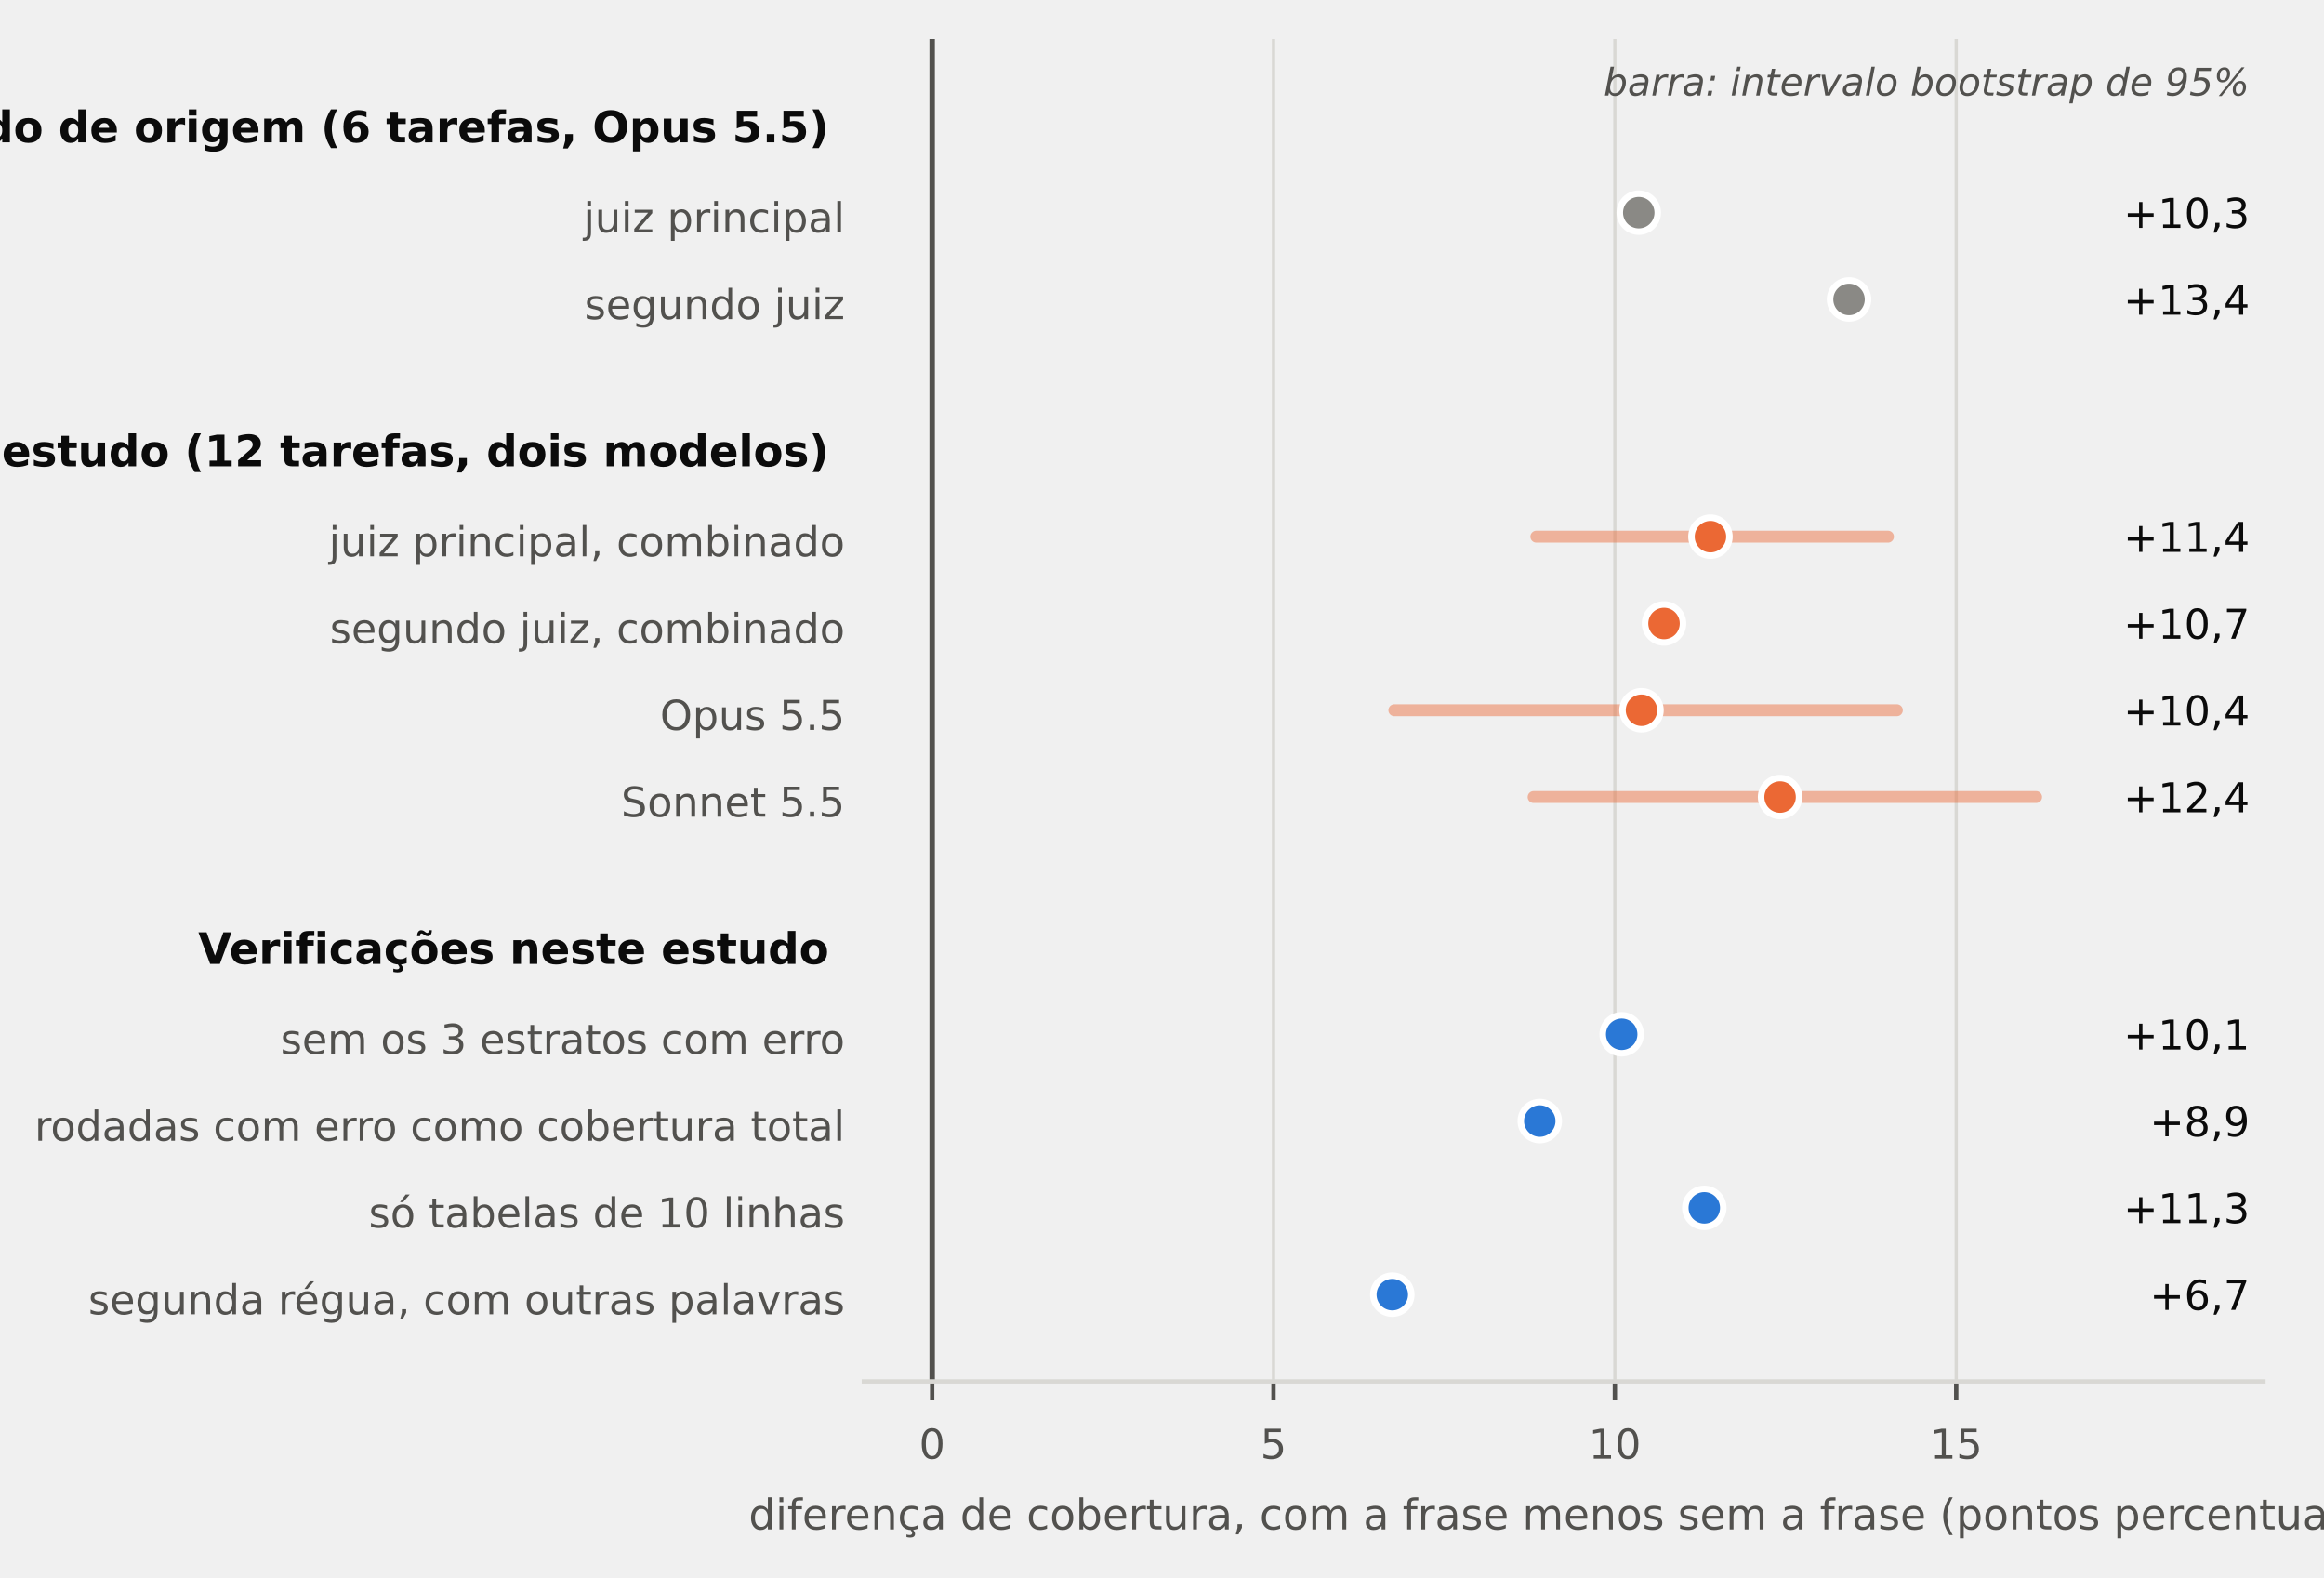
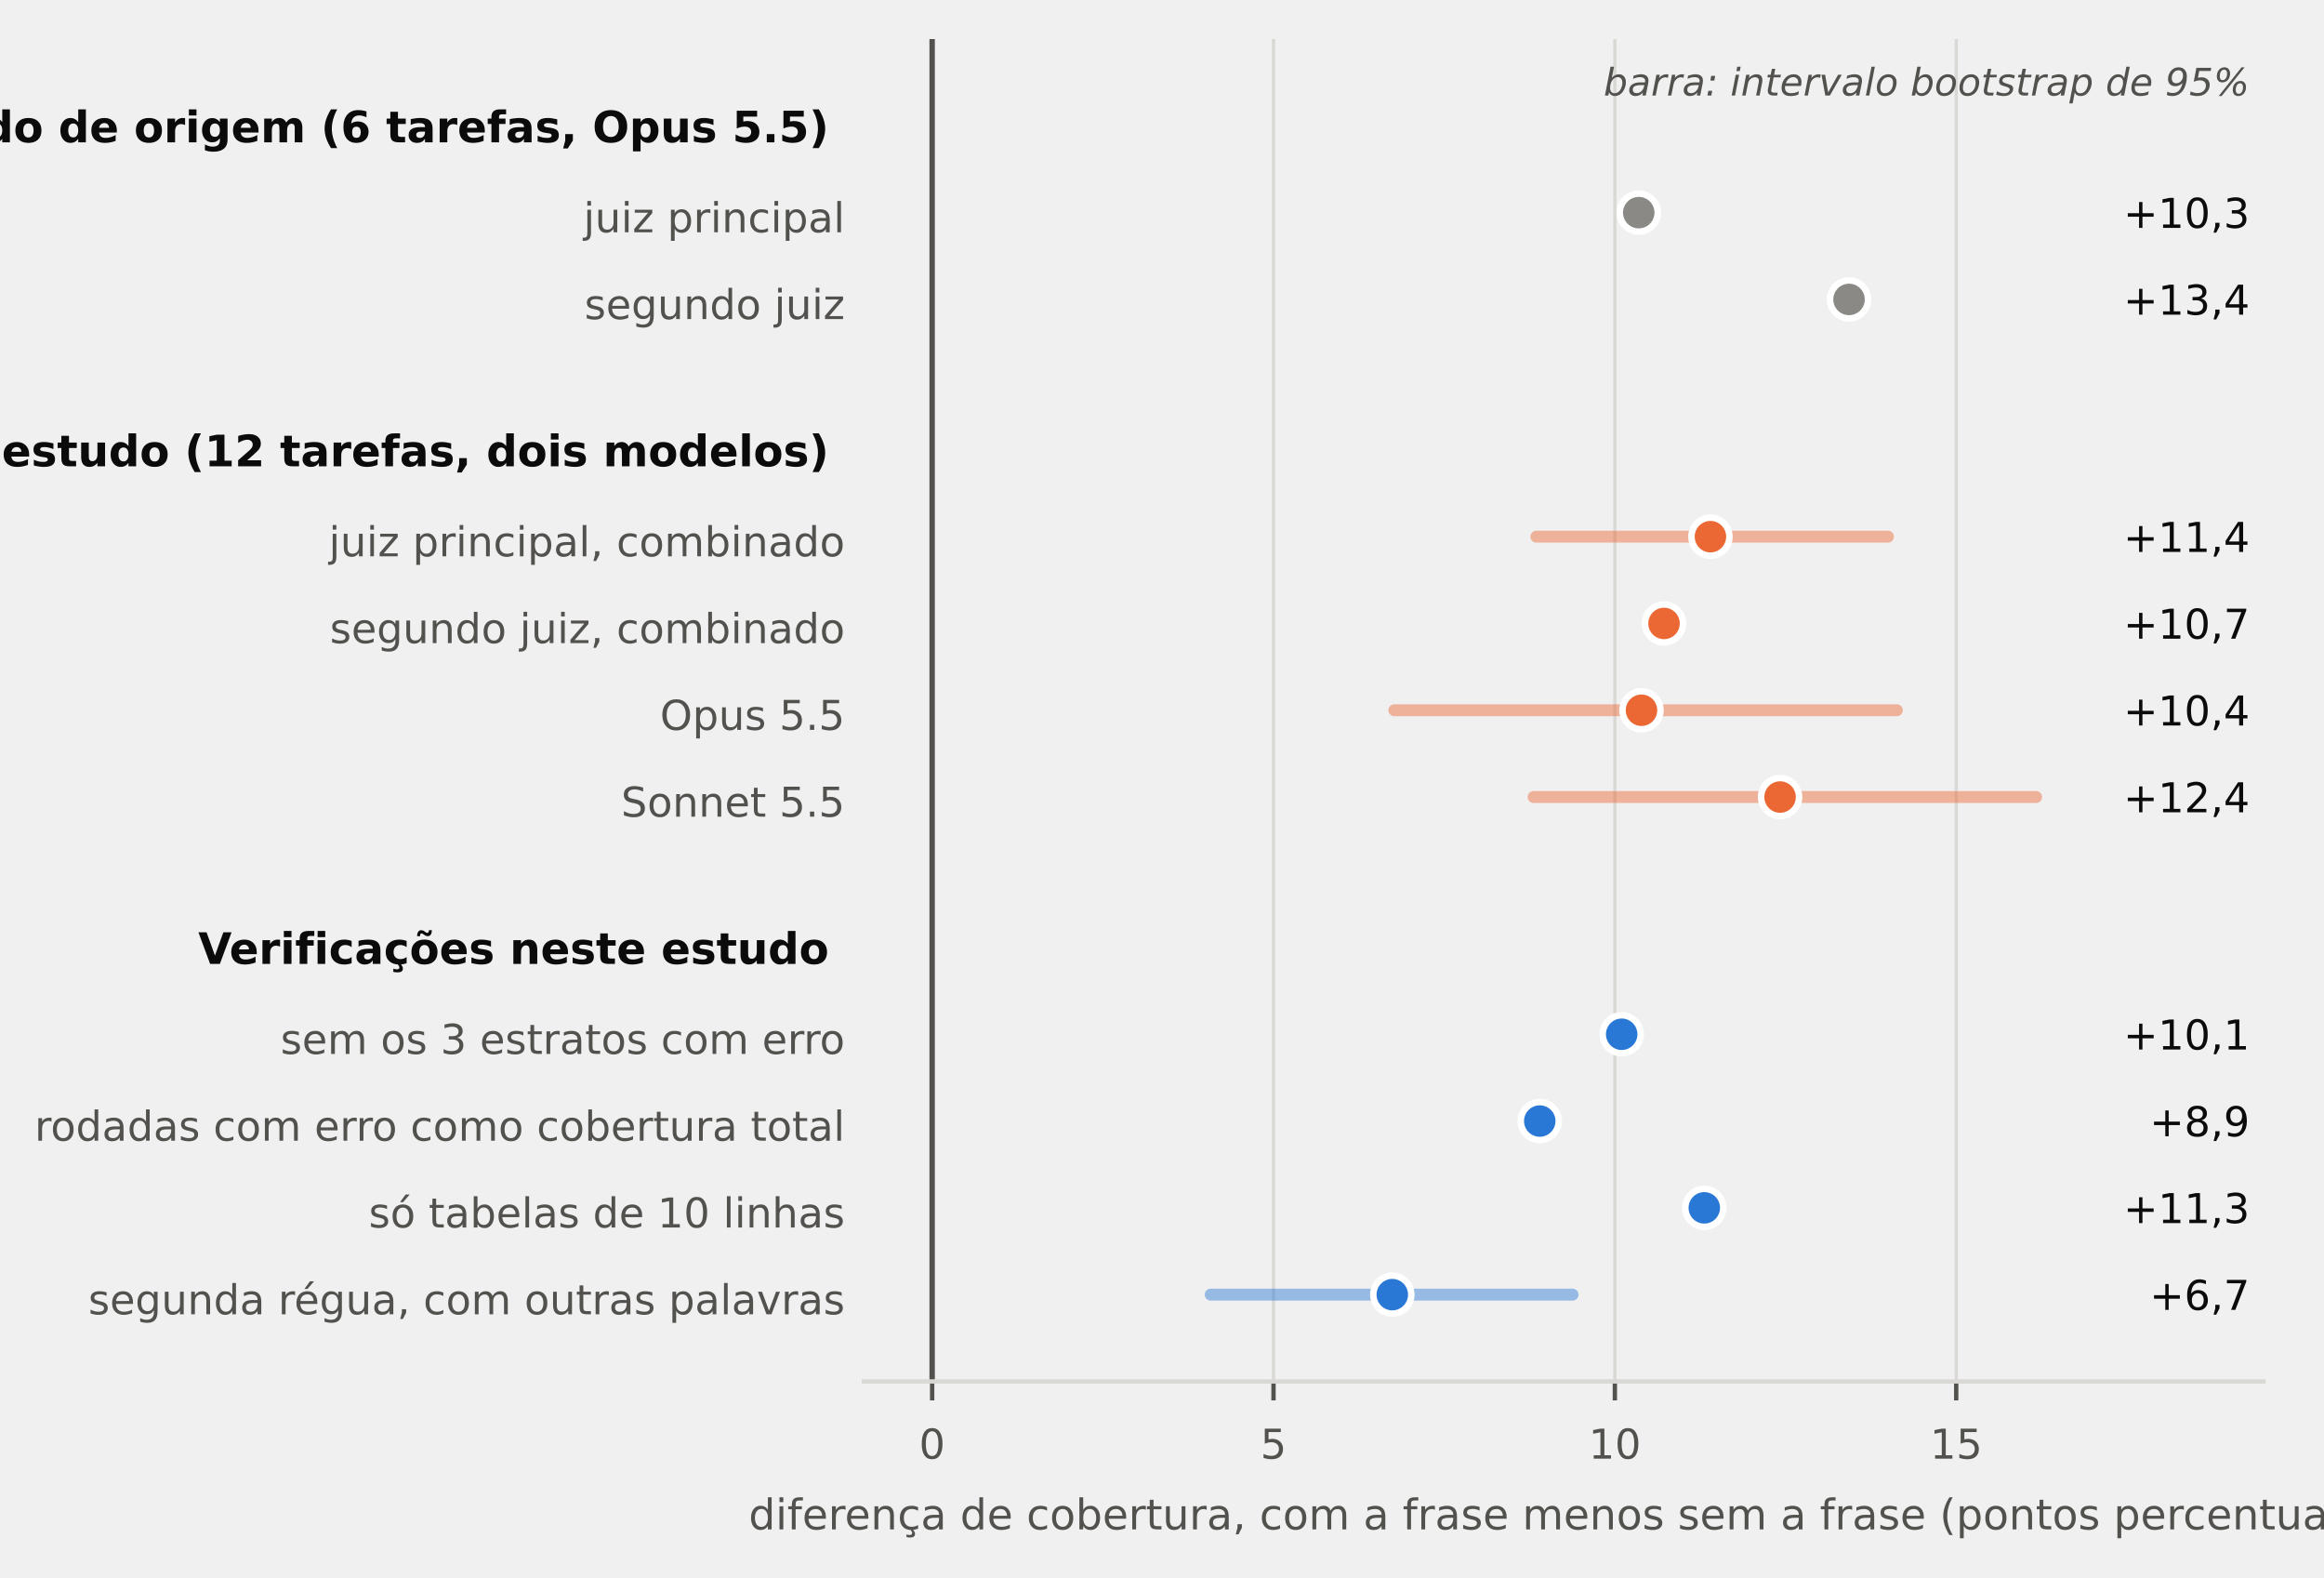
<svg xmlns="http://www.w3.org/2000/svg" xmlns:xlink="http://www.w3.org/1999/xlink" width="428.492pt" height="290.769pt" viewBox="0 0 428.492 290.769" version="1.1">
  <defs>
    <style type="text/css">*{stroke-linejoin: round; stroke-linecap: butt}</style>
  </defs>
  <g id="figure_1">
    <g id="patch_1">
      <path d="M 0 290.769  L 428.492 290.769  L 428.492 0  L 0 0  L 0 290.769  z " style="fill: none" />
    </g>
    <g id="axes_1">
      <g id="patch_2">
        <path d="M 159.279 254.628  L 417.327 254.628  L 417.327 7.2  L 159.279 7.2  L 159.279 254.628  z " style="fill: none" />
      </g>
      <g id="matplotlib.axis_1">
        <g id="xtick_1">
          <g id="line2d_1">
            <path d="M 171.866 254.628  L 171.866 7.2  " clip-path="url(#pd26954fec7)" style="fill: none; stroke: #d9d8d4; stroke-width: 0.6; stroke-linecap: square" />
          </g>
          <g id="line2d_2">
            <defs>
              <path id="m76695bbce8" d="M 0 0  L 0 3.5  " style="stroke: #52514e; stroke-width: 0.8" />
            </defs>
            <g>
              <use xlink:href="#m76695bbce8" x="171.866" y="254.628" style="fill: #52514e; stroke: #52514e; stroke-width: 0.8" />
            </g>
          </g>
          <g id="text_1">
            <text style="font-size: 7.6px; font-family: 'Helvetica Neue', 'DejaVu Sans'; text-anchor: middle; fill: #52514e" x="171.866" y="268.863" transform="rotate(-0 171.8664 268.8632)">0</text>
          </g>
        </g>
        <g id="xtick_2">
          <g id="line2d_3">
            <path d="M 234.805 254.628  L 234.805 7.2  " clip-path="url(#pd26954fec7)" style="fill: none; stroke: #d9d8d4; stroke-width: 0.6; stroke-linecap: square" />
          </g>
          <g id="line2d_4">
            <g>
              <use xlink:href="#m76695bbce8" x="234.805" y="254.628" style="fill: #52514e; stroke: #52514e; stroke-width: 0.8" />
            </g>
          </g>
          <g id="text_2">
            <text style="font-size: 7.6px; font-family: 'Helvetica Neue', 'DejaVu Sans'; text-anchor: middle; fill: #52514e" x="234.805" y="268.863" transform="rotate(-0 234.8049 268.8632)">5</text>
          </g>
        </g>
        <g id="xtick_3">
          <g id="line2d_5">
            <path d="M 297.743 254.628  L 297.743 7.2  " clip-path="url(#pd26954fec7)" style="fill: none; stroke: #d9d8d4; stroke-width: 0.6; stroke-linecap: square" />
          </g>
          <g id="line2d_6">
            <g>
              <use xlink:href="#m76695bbce8" x="297.743" y="254.628" style="fill: #52514e; stroke: #52514e; stroke-width: 0.8" />
            </g>
          </g>
          <g id="text_3">
            <text style="font-size: 7.6px; font-family: 'Helvetica Neue', 'DejaVu Sans'; text-anchor: middle; fill: #52514e" x="297.743" y="268.863" transform="rotate(-0 297.7435 268.8632)">10</text>
          </g>
        </g>
        <g id="xtick_4">
          <g id="line2d_7">
            <path d="M 360.682 254.628  L 360.682 7.2  " clip-path="url(#pd26954fec7)" style="fill: none; stroke: #d9d8d4; stroke-width: 0.6; stroke-linecap: square" />
          </g>
          <g id="line2d_8">
            <g>
              <use xlink:href="#m76695bbce8" x="360.682" y="254.628" style="fill: #52514e; stroke: #52514e; stroke-width: 0.8" />
            </g>
          </g>
          <g id="text_4">
            <text style="font-size: 7.6px; font-family: 'Helvetica Neue', 'DejaVu Sans'; text-anchor: middle; fill: #52514e" x="360.682" y="268.863" transform="rotate(-0 360.682 268.8632)">15</text>
          </g>
        </g>
        <g id="text_5">
          <text style="font-size: 7.8px; font-family: 'Helvetica Neue', 'DejaVu Sans'; text-anchor: middle; fill: #52514e" x="288.303" y="281.908" transform="rotate(-0 288.3027 281.9076)">diferença de cobertura, com a frase menos sem a frase (pontos percentuais)</text>
        </g>
      </g>
      <g id="matplotlib.axis_2">
        <g id="ytick_1">
          <g id="line2d_9" />
          <g id="text_6">
            <text style="font-size: 7.6px; font-family: 'Helvetica Neue', 'DejaVu Sans'; text-anchor: end; fill: #52514e" x="155.779" y="42.813" transform="rotate(-0 155.7787 42.8126)">juiz principal</text>
          </g>
        </g>
        <g id="ytick_2">
          <g id="line2d_10" />
          <g id="text_7">
            <text style="font-size: 7.6px; font-family: 'Helvetica Neue', 'DejaVu Sans'; text-anchor: end; fill: #52514e" x="155.779" y="58.81" transform="rotate(-0 155.7787 58.8101)">segundo juiz</text>
          </g>
        </g>
        <g id="ytick_3">
          <g id="line2d_11" />
          <g id="text_8">
            <text style="font-size: 7.6px; font-family: 'Helvetica Neue', 'DejaVu Sans'; text-anchor: end; fill: #52514e" x="155.779" y="102.537" transform="rotate(-0 155.7787 102.5366)">juiz principal, combinado</text>
          </g>
        </g>
        <g id="ytick_4">
          <g id="line2d_12" />
          <g id="text_9">
            <text style="font-size: 7.6px; font-family: 'Helvetica Neue', 'DejaVu Sans'; text-anchor: end; fill: #52514e" x="155.779" y="118.534" transform="rotate(-0 155.7787 118.5341)">segundo juiz, combinado</text>
          </g>
        </g>
        <g id="ytick_5">
          <g id="line2d_13" />
          <g id="text_10">
            <text style="font-size: 7.6px; font-family: 'Helvetica Neue', 'DejaVu Sans'; text-anchor: end; fill: #52514e" x="155.779" y="134.532" transform="rotate(-0 155.7787 134.5316)">Opus 5.5</text>
          </g>
        </g>
        <g id="ytick_6">
          <g id="line2d_14" />
          <g id="text_11">
            <text style="font-size: 7.6px; font-family: 'Helvetica Neue', 'DejaVu Sans'; text-anchor: end; fill: #52514e" x="155.779" y="150.529" transform="rotate(-0 155.7787 150.5291)">Sonnet 5.5</text>
          </g>
        </g>
        <g id="ytick_7">
          <g id="line2d_15" />
          <g id="text_12">
            <text style="font-size: 7.6px; font-family: 'Helvetica Neue', 'DejaVu Sans'; text-anchor: end; fill: #52514e" x="155.779" y="194.256" transform="rotate(-0 155.7787 194.2556)">sem os 3 estratos com erro</text>
          </g>
        </g>
        <g id="ytick_8">
          <g id="line2d_16" />
          <g id="text_13">
            <text style="font-size: 7.6px; font-family: 'Helvetica Neue', 'DejaVu Sans'; text-anchor: end; fill: #52514e" x="155.779" y="210.253" transform="rotate(-0 155.7787 210.2531)">rodadas com erro como cobertura total</text>
          </g>
        </g>
        <g id="ytick_9">
          <g id="line2d_17" />
          <g id="text_14">
            <text style="font-size: 7.6px; font-family: 'Helvetica Neue', 'DejaVu Sans'; text-anchor: end; fill: #52514e" x="155.779" y="226.251" transform="rotate(-0 155.7787 226.2506)">só tabelas de 10 linhas</text>
          </g>
        </g>
        <g id="ytick_10">
          <g id="line2d_18" />
          <g id="text_15">
            <text style="font-size: 7.6px; font-family: 'Helvetica Neue', 'DejaVu Sans'; text-anchor: end; fill: #52514e" x="155.779" y="242.248" transform="rotate(-0 155.7787 242.2481)">segunda régua, com outras palavras</text>
          </g>
        </g>
      </g>
      <g id="line2d_19">
        <defs>
          <path id="m700294fc83" d="M 0 3.5  C 0.928 3.5 1.819 3.131 2.475 2.475  C 3.131 1.819 3.5 0.928 3.5 0  C 3.5 -0.928 3.131 -1.819 2.475 -2.475  C 1.819 -3.131 0.928 -3.5 0 -3.5  C -0.928 -3.5 -1.819 -3.131 -2.475 -2.475  C -3.131 -1.819 -3.5 -0.928 -3.5 0  C -3.5 0.928 -3.131 1.819 -2.475 2.475  C -1.819 3.131 -0.928 3.5 0 3.5  z " style="stroke: #ffffff; stroke-width: 1.2" />
        </defs>
        <g clip-path="url(#pd26954fec7)">
          <use xlink:href="#m700294fc83" x="302.149" y="39.195" style="fill: #8a8985; stroke: #ffffff; stroke-width: 1.2" />
        </g>
      </g>
      <g id="line2d_20">
        <g clip-path="url(#pd26954fec7)">
          <use xlink:href="#m700294fc83" x="340.919" y="55.193" style="fill: #8a8985; stroke: #ffffff; stroke-width: 1.2" />
        </g>
      </g>
      <g id="line2d_21">
        <path d="M 283.268 98.919  L 348.094 98.919  " clip-path="url(#pd26954fec7)" style="fill: none; stroke: #eb6834; stroke-opacity: 0.45; stroke-width: 2.2; stroke-linecap: round" />
      </g>
      <g id="line2d_22">
        <defs>
          <path id="mebd650de02" d="M 0 3.5  C 0.928 3.5 1.819 3.131 2.475 2.475  C 3.131 1.819 3.5 0.928 3.5 0  C 3.5 -0.928 3.131 -1.819 2.475 -2.475  C 1.819 -3.131 0.928 -3.5 0 -3.5  C -0.928 -3.5 -1.819 -3.131 -2.475 -2.475  C -3.131 -1.819 -3.5 -0.928 -3.5 0  C -3.5 0.928 -3.131 1.819 -2.475 2.475  C -1.819 3.131 -0.928 3.5 0 3.5  z " style="stroke: #ffffff; stroke-width: 1.2" />
        </defs>
        <g clip-path="url(#pd26954fec7)">
          <use xlink:href="#mebd650de02" x="315.366" y="98.919" style="fill: #eb6834; stroke: #ffffff; stroke-width: 1.2" />
        </g>
      </g>
      <g id="line2d_23">
        <g clip-path="url(#pd26954fec7)">
          <use xlink:href="#mebd650de02" x="306.807" y="114.916" style="fill: #eb6834; stroke: #ffffff; stroke-width: 1.2" />
        </g>
      </g>
      <g id="line2d_24">
        <path d="M 257.085 130.914  L 349.731 130.914  " clip-path="url(#pd26954fec7)" style="fill: none; stroke: #eb6834; stroke-opacity: 0.45; stroke-width: 2.2; stroke-linecap: round" />
      </g>
      <g id="line2d_25">
        <g clip-path="url(#pd26954fec7)">
          <use xlink:href="#mebd650de02" x="302.653" y="130.914" style="fill: #eb6834; stroke: #ffffff; stroke-width: 1.2" />
        </g>
      </g>
      <g id="line2d_26">
        <path d="M 282.764 146.911  L 375.41 146.911  " clip-path="url(#pd26954fec7)" style="fill: none; stroke: #eb6834; stroke-opacity: 0.45; stroke-width: 2.2; stroke-linecap: round" />
      </g>
      <g id="line2d_27">
        <g clip-path="url(#pd26954fec7)">
          <use xlink:href="#mebd650de02" x="328.206" y="146.911" style="fill: #eb6834; stroke: #ffffff; stroke-width: 1.2" />
        </g>
      </g>
      <g id="line2d_28">
        <defs>
          <path id="m8c7ac39cb0" d="M 0 3.5  C 0.928 3.5 1.819 3.131 2.475 2.475  C 3.131 1.819 3.5 0.928 3.5 0  C 3.5 -0.928 3.131 -1.819 2.475 -2.475  C 1.819 -3.131 0.928 -3.5 0 -3.5  C -0.928 -3.5 -1.819 -3.131 -2.475 -2.475  C -3.131 -1.819 -3.5 -0.928 -3.5 0  C -3.5 0.928 -3.131 1.819 -2.475 2.475  C -1.819 3.131 -0.928 3.5 0 3.5  z " style="stroke: #ffffff; stroke-width: 1.2" />
        </defs>
        <g clip-path="url(#pd26954fec7)">
          <use xlink:href="#m8c7ac39cb0" x="299.002" y="190.638" style="fill: #2a78d6; stroke: #ffffff; stroke-width: 1.2" />
        </g>
      </g>
      <g id="line2d_29">
        <g clip-path="url(#pd26954fec7)">
          <use xlink:href="#m8c7ac39cb0" x="283.897" y="206.636" style="fill: #2a78d6; stroke: #ffffff; stroke-width: 1.2" />
        </g>
      </g>
      <g id="line2d_30">
        <g clip-path="url(#pd26954fec7)">
          <use xlink:href="#m8c7ac39cb0" x="314.233" y="222.633" style="fill: #2a78d6; stroke: #ffffff; stroke-width: 1.2" />
        </g>
      </g>
      <g id="line2d_31">
+         <path d="M 223.224 238.631  L 289.939 238.631  " clip-path="url(#pd26954fec7)" style="fill: none; stroke: #2a78d6; stroke-opacity: 0.45; stroke-width: 2.2; stroke-linecap: round" />
+       </g>
+       <g id="line2d_32">
        <g clip-path="url(#pd26954fec7)">
          <use xlink:href="#m8c7ac39cb0" x="256.708" y="238.631" style="fill: #2a78d6; stroke: #ffffff; stroke-width: 1.2" />
        </g>
      </g>
-       <g id="line2d_32">
+       <g id="line2d_33">
        <path d="M 171.866 254.628  L 171.866 7.2  " clip-path="url(#pd26954fec7)" style="fill: none; stroke: #52514e; stroke-linecap: square" />
      </g>
      <g id="patch_3">
        <path d="M 159.279 254.628  L 417.327 254.628  " style="fill: none; stroke: #d9d8d4; stroke-width: 0.8; stroke-linejoin: miter; stroke-linecap: square" />
      </g>
      <g id="text_16">
        <text style="font-weight: 700; font-size: 8px; font-family: 'Helvetica Neue', 'DejaVu Sans'; text-anchor: end; fill: #0b0b0b" x="152.827" y="26.23" transform="rotate(-0 152.8275 26.2295)">Estudo de origem (6 tarefas, Opus 5.5)</text>
      </g>
      <g id="text_17">
        <text style="font-size: 7.6px; font-family: 'Helvetica Neue', 'DejaVu Sans'; text-anchor: end; fill: #0b0b0b" x="414.809" y="42.003" transform="rotate(-0 414.8092 42.0032)">+10,3</text>
      </g>
      <g id="text_18">
        <text style="font-size: 7.6px; font-family: 'Helvetica Neue', 'DejaVu Sans'; text-anchor: end; fill: #0b0b0b" x="414.809" y="58.001" transform="rotate(-0 414.8092 58.0007)">+13,4</text>
      </g>
      <g id="text_19">
        <text style="font-weight: 700; font-size: 8px; font-family: 'Helvetica Neue', 'DejaVu Sans'; text-anchor: end; fill: #0b0b0b" x="152.827" y="85.954" transform="rotate(-0 152.8275 85.9535)">Este estudo (12 tarefas, dois modelos)</text>
      </g>
      <g id="text_20">
        <text style="font-size: 7.6px; font-family: 'Helvetica Neue', 'DejaVu Sans'; text-anchor: end; fill: #0b0b0b" x="414.809" y="101.727" transform="rotate(-0 414.8092 101.7272)">+11,4</text>
      </g>
      <g id="text_21">
        <text style="font-size: 7.6px; font-family: 'Helvetica Neue', 'DejaVu Sans'; text-anchor: end; fill: #0b0b0b" x="414.809" y="117.725" transform="rotate(-0 414.8092 117.7247)">+10,7</text>
      </g>
      <g id="text_22">
        <text style="font-size: 7.6px; font-family: 'Helvetica Neue', 'DejaVu Sans'; text-anchor: end; fill: #0b0b0b" x="414.809" y="133.722" transform="rotate(-0 414.8092 133.7222)">+10,4</text>
      </g>
      <g id="text_23">
        <text style="font-size: 7.6px; font-family: 'Helvetica Neue', 'DejaVu Sans'; text-anchor: end; fill: #0b0b0b" x="414.809" y="149.72" transform="rotate(-0 414.8092 149.7197)">+12,4</text>
      </g>
      <g id="text_24">
        <text style="font-weight: 700; font-size: 8px; font-family: 'Helvetica Neue', 'DejaVu Sans'; text-anchor: end; fill: #0b0b0b" x="152.827" y="177.672" transform="rotate(-0 152.8275 177.6724)">Verificações neste estudo</text>
      </g>
      <g id="text_25">
        <text style="font-size: 7.6px; font-family: 'Helvetica Neue', 'DejaVu Sans'; text-anchor: end; fill: #0b0b0b" x="414.809" y="193.446" transform="rotate(-0 414.8092 193.4462)">+10,1</text>
      </g>
      <g id="text_26">
        <text style="font-size: 7.6px; font-family: 'Helvetica Neue', 'DejaVu Sans'; text-anchor: end; fill: #0b0b0b" x="414.809" y="209.444" transform="rotate(-0 414.8092 209.4437)">+8,9</text>
      </g>
      <g id="text_27">
        <text style="font-size: 7.6px; font-family: 'Helvetica Neue', 'DejaVu Sans'; text-anchor: end; fill: #0b0b0b" x="414.809" y="225.441" transform="rotate(-0 414.8092 225.4412)">+11,3</text>
      </g>
      <g id="text_28">
        <text style="font-size: 7.6px; font-family: 'Helvetica Neue', 'DejaVu Sans'; text-anchor: end; fill: #0b0b0b" x="414.809" y="241.439" transform="rotate(-0 414.8092 241.4387)">+6,7</text>
      </g>
      <g id="text_29">
        <text style="font-style: italic; font-size: 7px; font-family: 'Helvetica Neue', 'DejaVu Sans'; text-anchor: end; fill: #52514e" x="414.746" y="17.61" transform="rotate(-0 414.7462 17.61042)">barra: intervalo bootstrap de 95%</text>
      </g>
    </g>
  </g>
  <defs>
    <clipPath id="pd26954fec7">
      <rect x="159.279" y="7.2" width="258.048" height="247.428" />
    </clipPath>
  </defs>
</svg>
